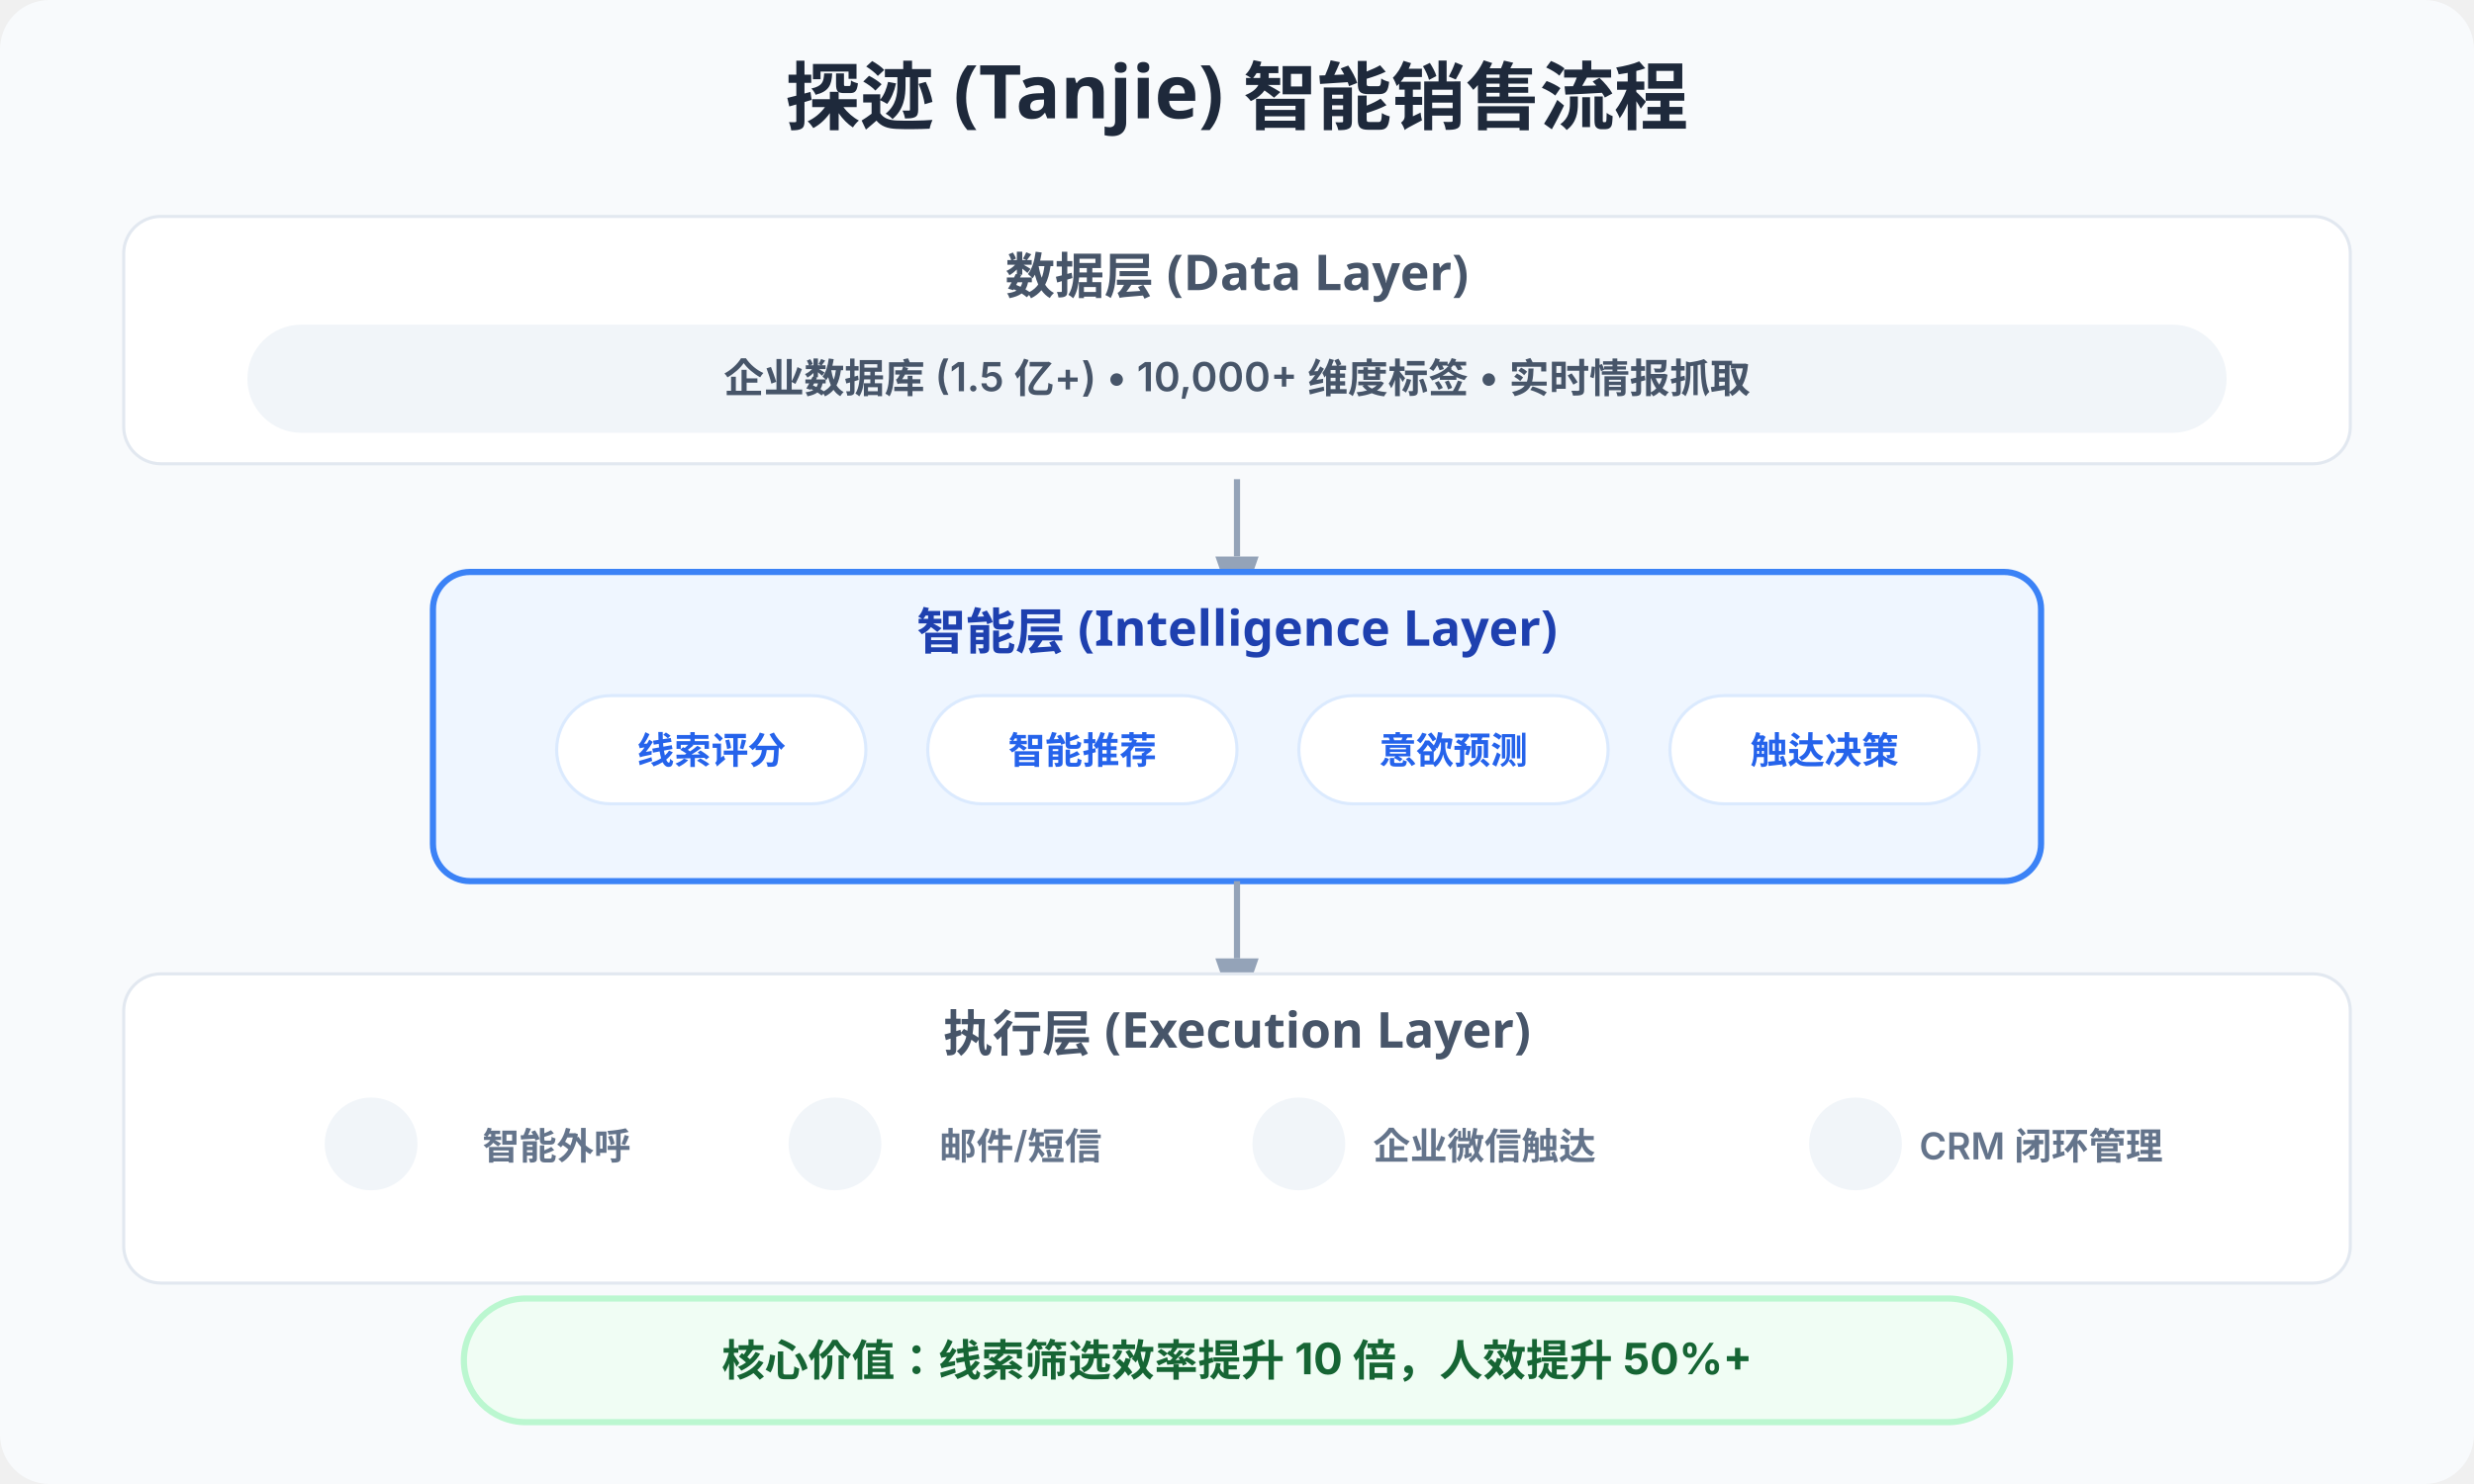
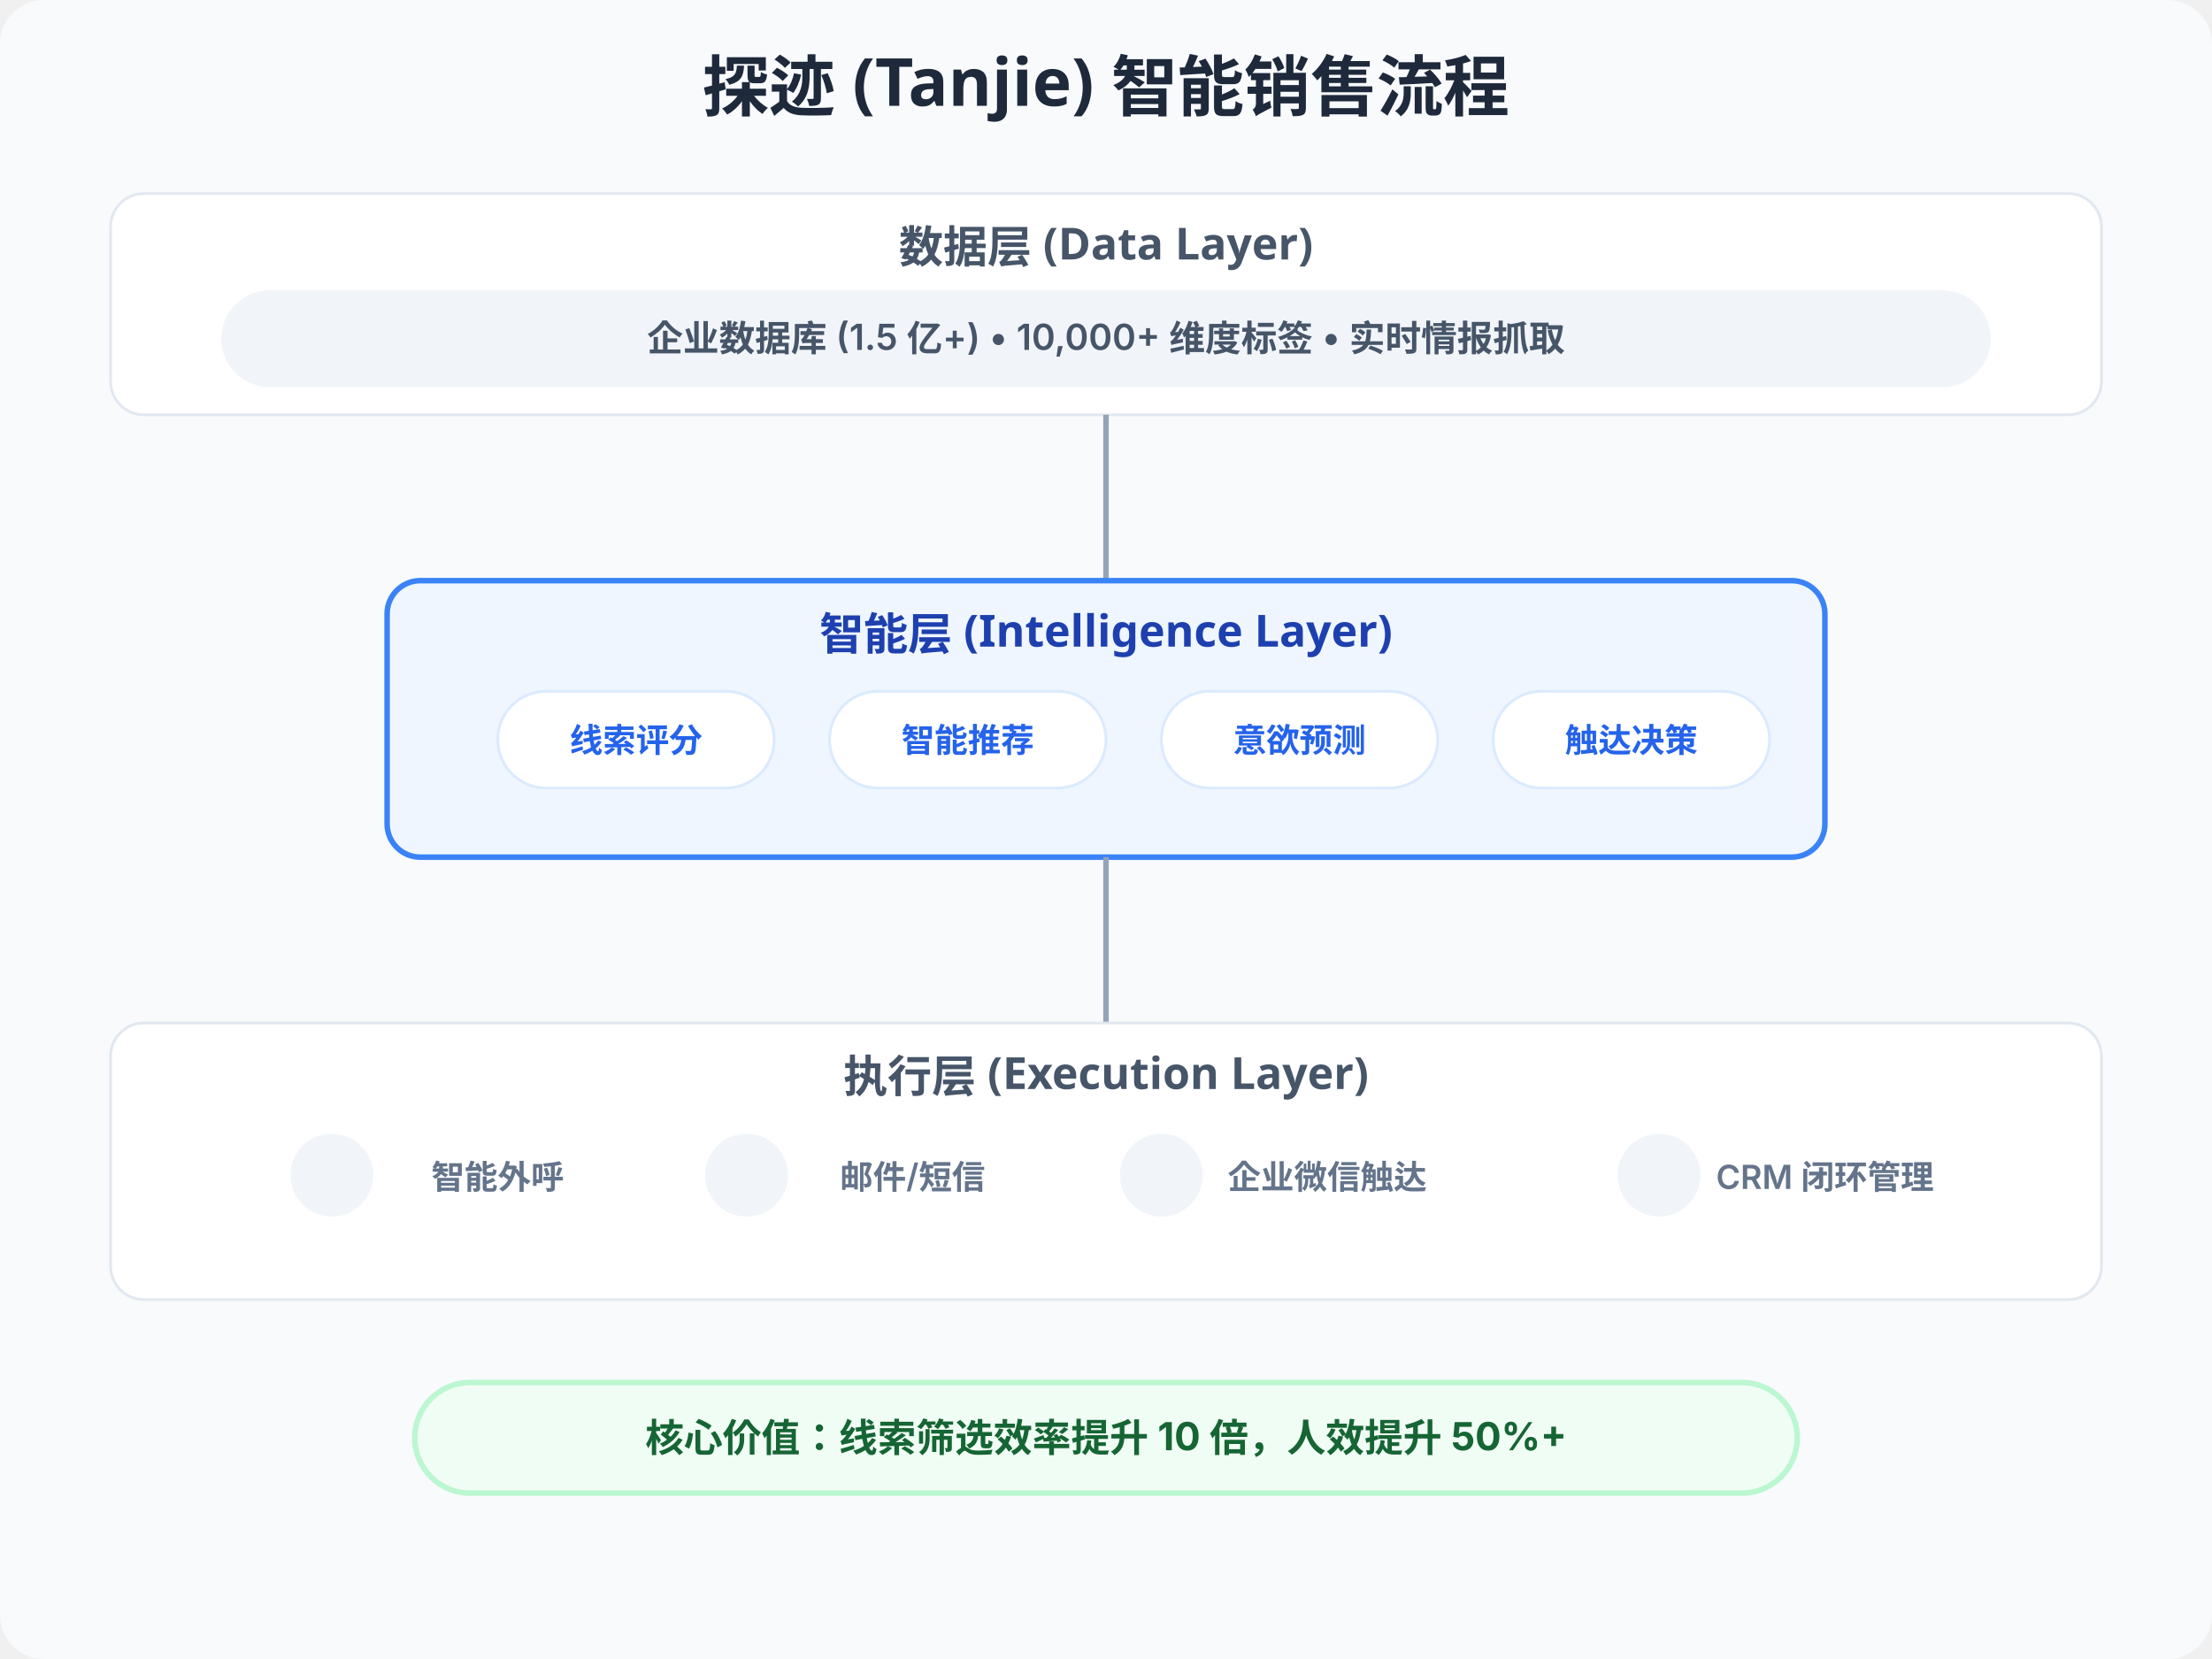
- <svg xmlns="http://www.w3.org/2000/svg" width="800" height="480" viewBox="0 0 800 480">
-   <rect width="800" height="480" fill="#F8FAFC" rx="16" />
+ <svg xmlns="http://www.w3.org/2000/svg" width="800" height="600" viewBox="0 0 800 600">
+   <rect width="800" height="600" fill="#F8FAFC" rx="16" />
  <text x="400" y="40" font-family="Outfit, sans-serif" font-size="24" font-weight="600" text-anchor="middle" fill="#1E293B">探迹 (Tanjie) 智能销售流程</text>
  <g transform="translate(40, 70)">
    <rect x="0" y="0" width="720" height="80" rx="12" fill="#FFFFFF" stroke="#E2E8F0" />
    <text x="360" y="25" font-family="Outfit, sans-serif" font-size="16" font-weight="700" text-anchor="middle" fill="#475569">数据层 (Data Layer)</text>
    <rect x="40" y="35" width="640" height="35" rx="17.5" fill="#F1F5F9" />
    <text x="360" y="57" font-family="Inter, sans-serif" font-size="13" font-weight="600" text-anchor="middle" fill="#475569">企业数据库 (1.5 亿+) • 10,000+ 维度标签 • 实时情报抓取</text>
-     <path d="M 360 85 L 360 110" stroke="#94A3B8" stroke-width="2" marker-end="url(#arrowhead)" />
-     <rect x="100" y="115" width="520" height="100" rx="12" fill="#EFF6FF" stroke="#3B82F6" stroke-width="2" />
-     <text x="360" y="140" font-family="Outfit, sans-serif" font-size="16" font-weight="700" text-anchor="middle" fill="#1E40AF">智能层 (Intelligence Layer)</text>
-     <g transform="translate(140, 155)" font-family="Inter, sans-serif" font-size="12" font-weight="600" fill="#2563EB">
+     <path d="M 360 80 L 360 140" stroke="#94A3B8" stroke-width="2" marker-end="url(#arrowhead)" />
+     <rect x="100" y="140" width="520" height="100" rx="12" fill="#EFF6FF" stroke="#3B82F6" stroke-width="2" />
+     <text x="360" y="165" font-family="Outfit, sans-serif" font-size="16" font-weight="700" text-anchor="middle" fill="#1E40AF">智能层 (Intelligence Layer)</text>
+     <g transform="translate(140, 180)" font-family="Inter, sans-serif" font-size="12" font-weight="600" fill="#2563EB">
      <rect x="0" y="0" width="100" height="35" rx="17.5" fill="#FFFFFF" stroke="#DBEAFE" />
      <text x="50" y="22" text-anchor="middle">线索评分</text>
      <rect x="120" y="0" width="100" height="35" rx="17.5" fill="#FFFFFF" stroke="#DBEAFE" />
      <text x="170" y="22" text-anchor="middle">智能推荐</text>
      <rect x="240" y="0" width="100" height="35" rx="17.5" fill="#FFFFFF" stroke="#DBEAFE" />
      <text x="290" y="22" text-anchor="middle">意欲预测</text>
      <rect x="360" y="0" width="100" height="35" rx="17.5" fill="#FFFFFF" stroke="#DBEAFE" />
      <text x="410" y="22" text-anchor="middle">触达决策</text>
    </g>
-     <path d="M 360 215 L 360 240" stroke="#94A3B8" stroke-width="2" marker-end="url(#arrowhead)" />
-     <rect x="0" y="245" width="720" height="100" rx="12" fill="#FFFFFF" stroke="#E2E8F0" />
-     <text x="360" y="270" font-family="Outfit, sans-serif" font-size="16" font-weight="700" text-anchor="middle" fill="#475569">执行层 (Execution Layer)</text>
-     <g transform="translate(60, 285)" font-family="Inter, sans-serif" font-size="12" font-weight="600" fill="#64748B" text-anchor="middle">
+     <path d="M 360 240 L 360 300" stroke="#94A3B8" stroke-width="2" marker-end="url(#arrowhead)" />
+     <rect x="0" y="300" width="720" height="100" rx="12" fill="#FFFFFF" stroke="#E2E8F0" />
+     <text x="360" y="325" font-family="Outfit, sans-serif" font-size="16" font-weight="700" text-anchor="middle" fill="#475569">执行层 (Execution Layer)</text>
+     <g transform="translate(60, 340)" font-family="Inter, sans-serif" font-size="12" font-weight="600" fill="#64748B" text-anchor="middle">
      <g transform="translate(0, 0)">
        <circle cx="20" cy="15" r="15" fill="#F1F5F9" />
        <text x="80" y="20">智能外呼</text>
      </g>
      <g transform="translate(150, 0)">
        <circle cx="20" cy="15" r="15" fill="#F1F5F9" />
        <text x="80" y="20">邮件/短信</text>
      </g>
      <g transform="translate(300, 0)">
        <circle cx="20" cy="15" r="15" fill="#F1F5F9" />
        <text x="80" y="20">企业微信触达</text>
      </g>
      <g transform="translate(480, 0)">
        <circle cx="20" cy="15" r="15" fill="#F1F5F9" />
        <text x="80" y="20">CRM 闭环管理</text>
      </g>
    </g>
  </g>
-   <rect x="150" y="420" width="500" height="40" rx="20" fill="#F0FDF4" stroke="#BBF7D0" stroke-width="2" />
-   <text x="400" y="445" font-family="Inter, sans-serif" font-size="14" font-weight="700" text-anchor="middle" fill="#166534">核心价值：线索筛选效率提升 10 倍，人效提升 50%+</text>
+   <rect x="150" y="500" width="500" height="40" rx="20" fill="#F0FDF4" stroke="#BBF7D0" stroke-width="2" />
+   <text x="400" y="525" font-family="Inter, sans-serif" font-size="14" font-weight="700" text-anchor="middle" fill="#166534">核心价值：线索筛选效率提升 10 倍，人效提升 50%+</text>
  <defs>
    <marker id="arrowhead" markerWidth="10" markerHeight="7" refX="0" refY="3.5" orient="auto">
      <polygon points="0 0, 10 3.5, 0 7" fill="#94A3B8" />
    </marker>
  </defs>
</svg>
